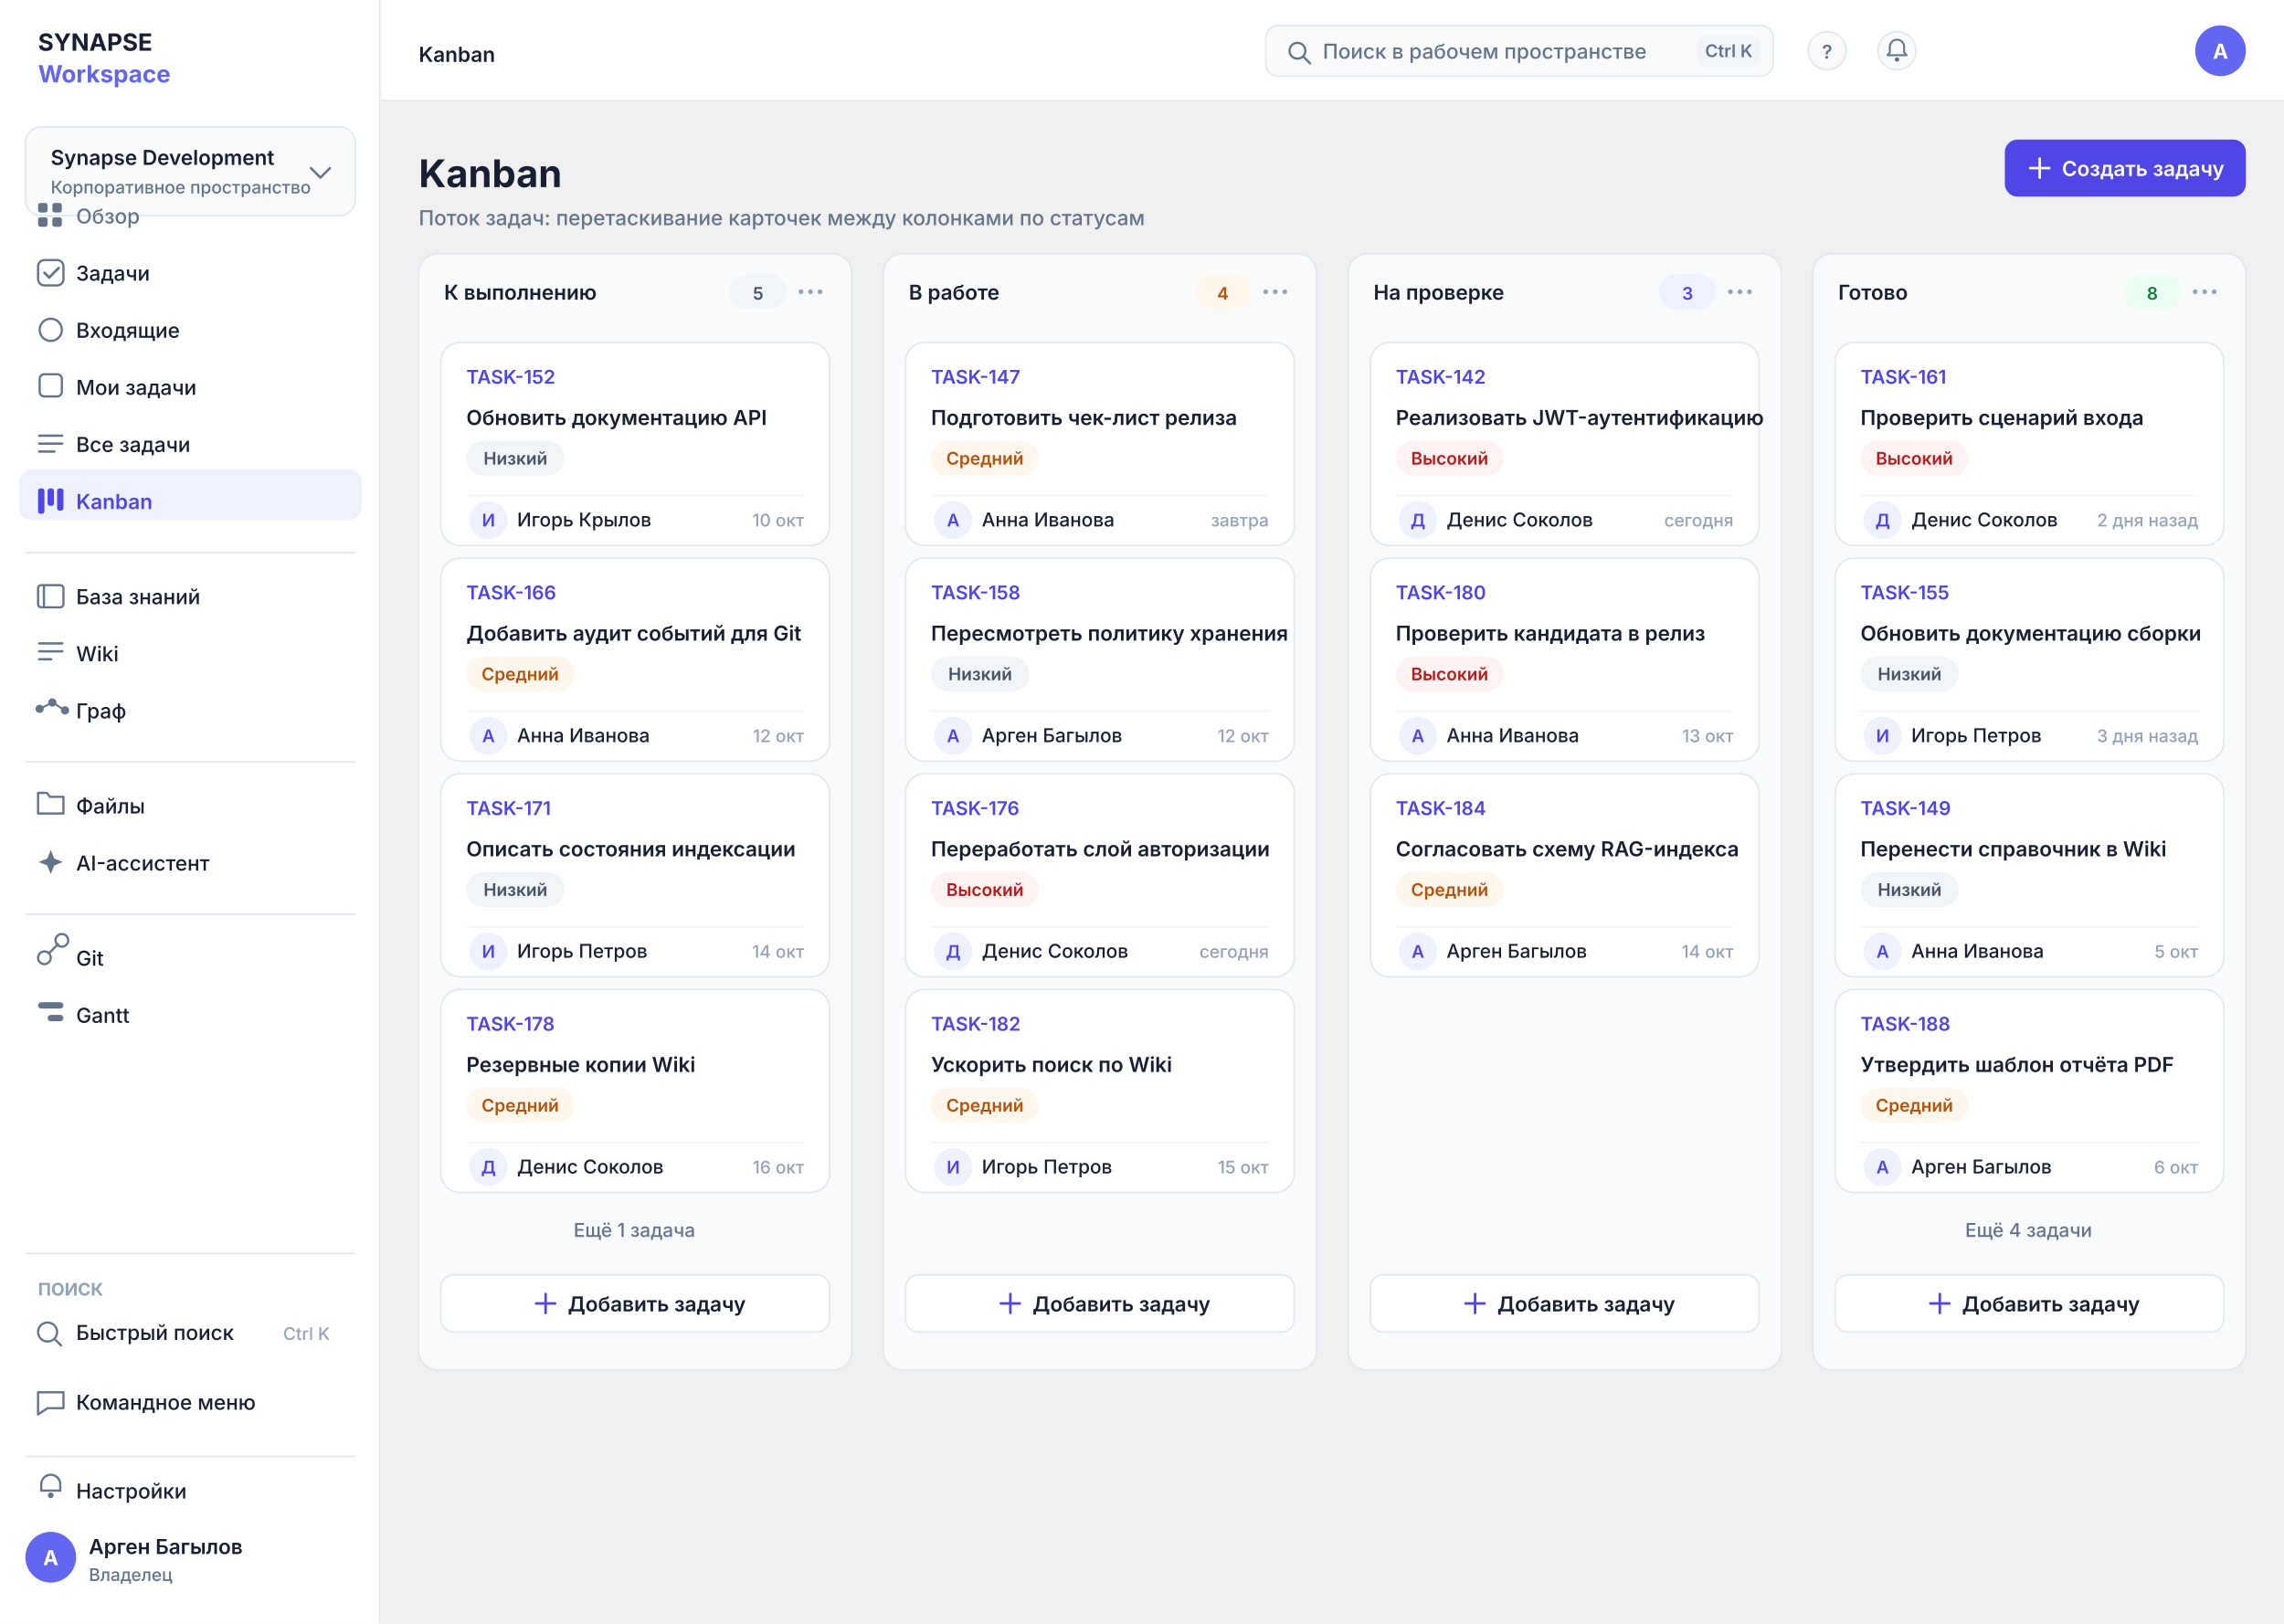
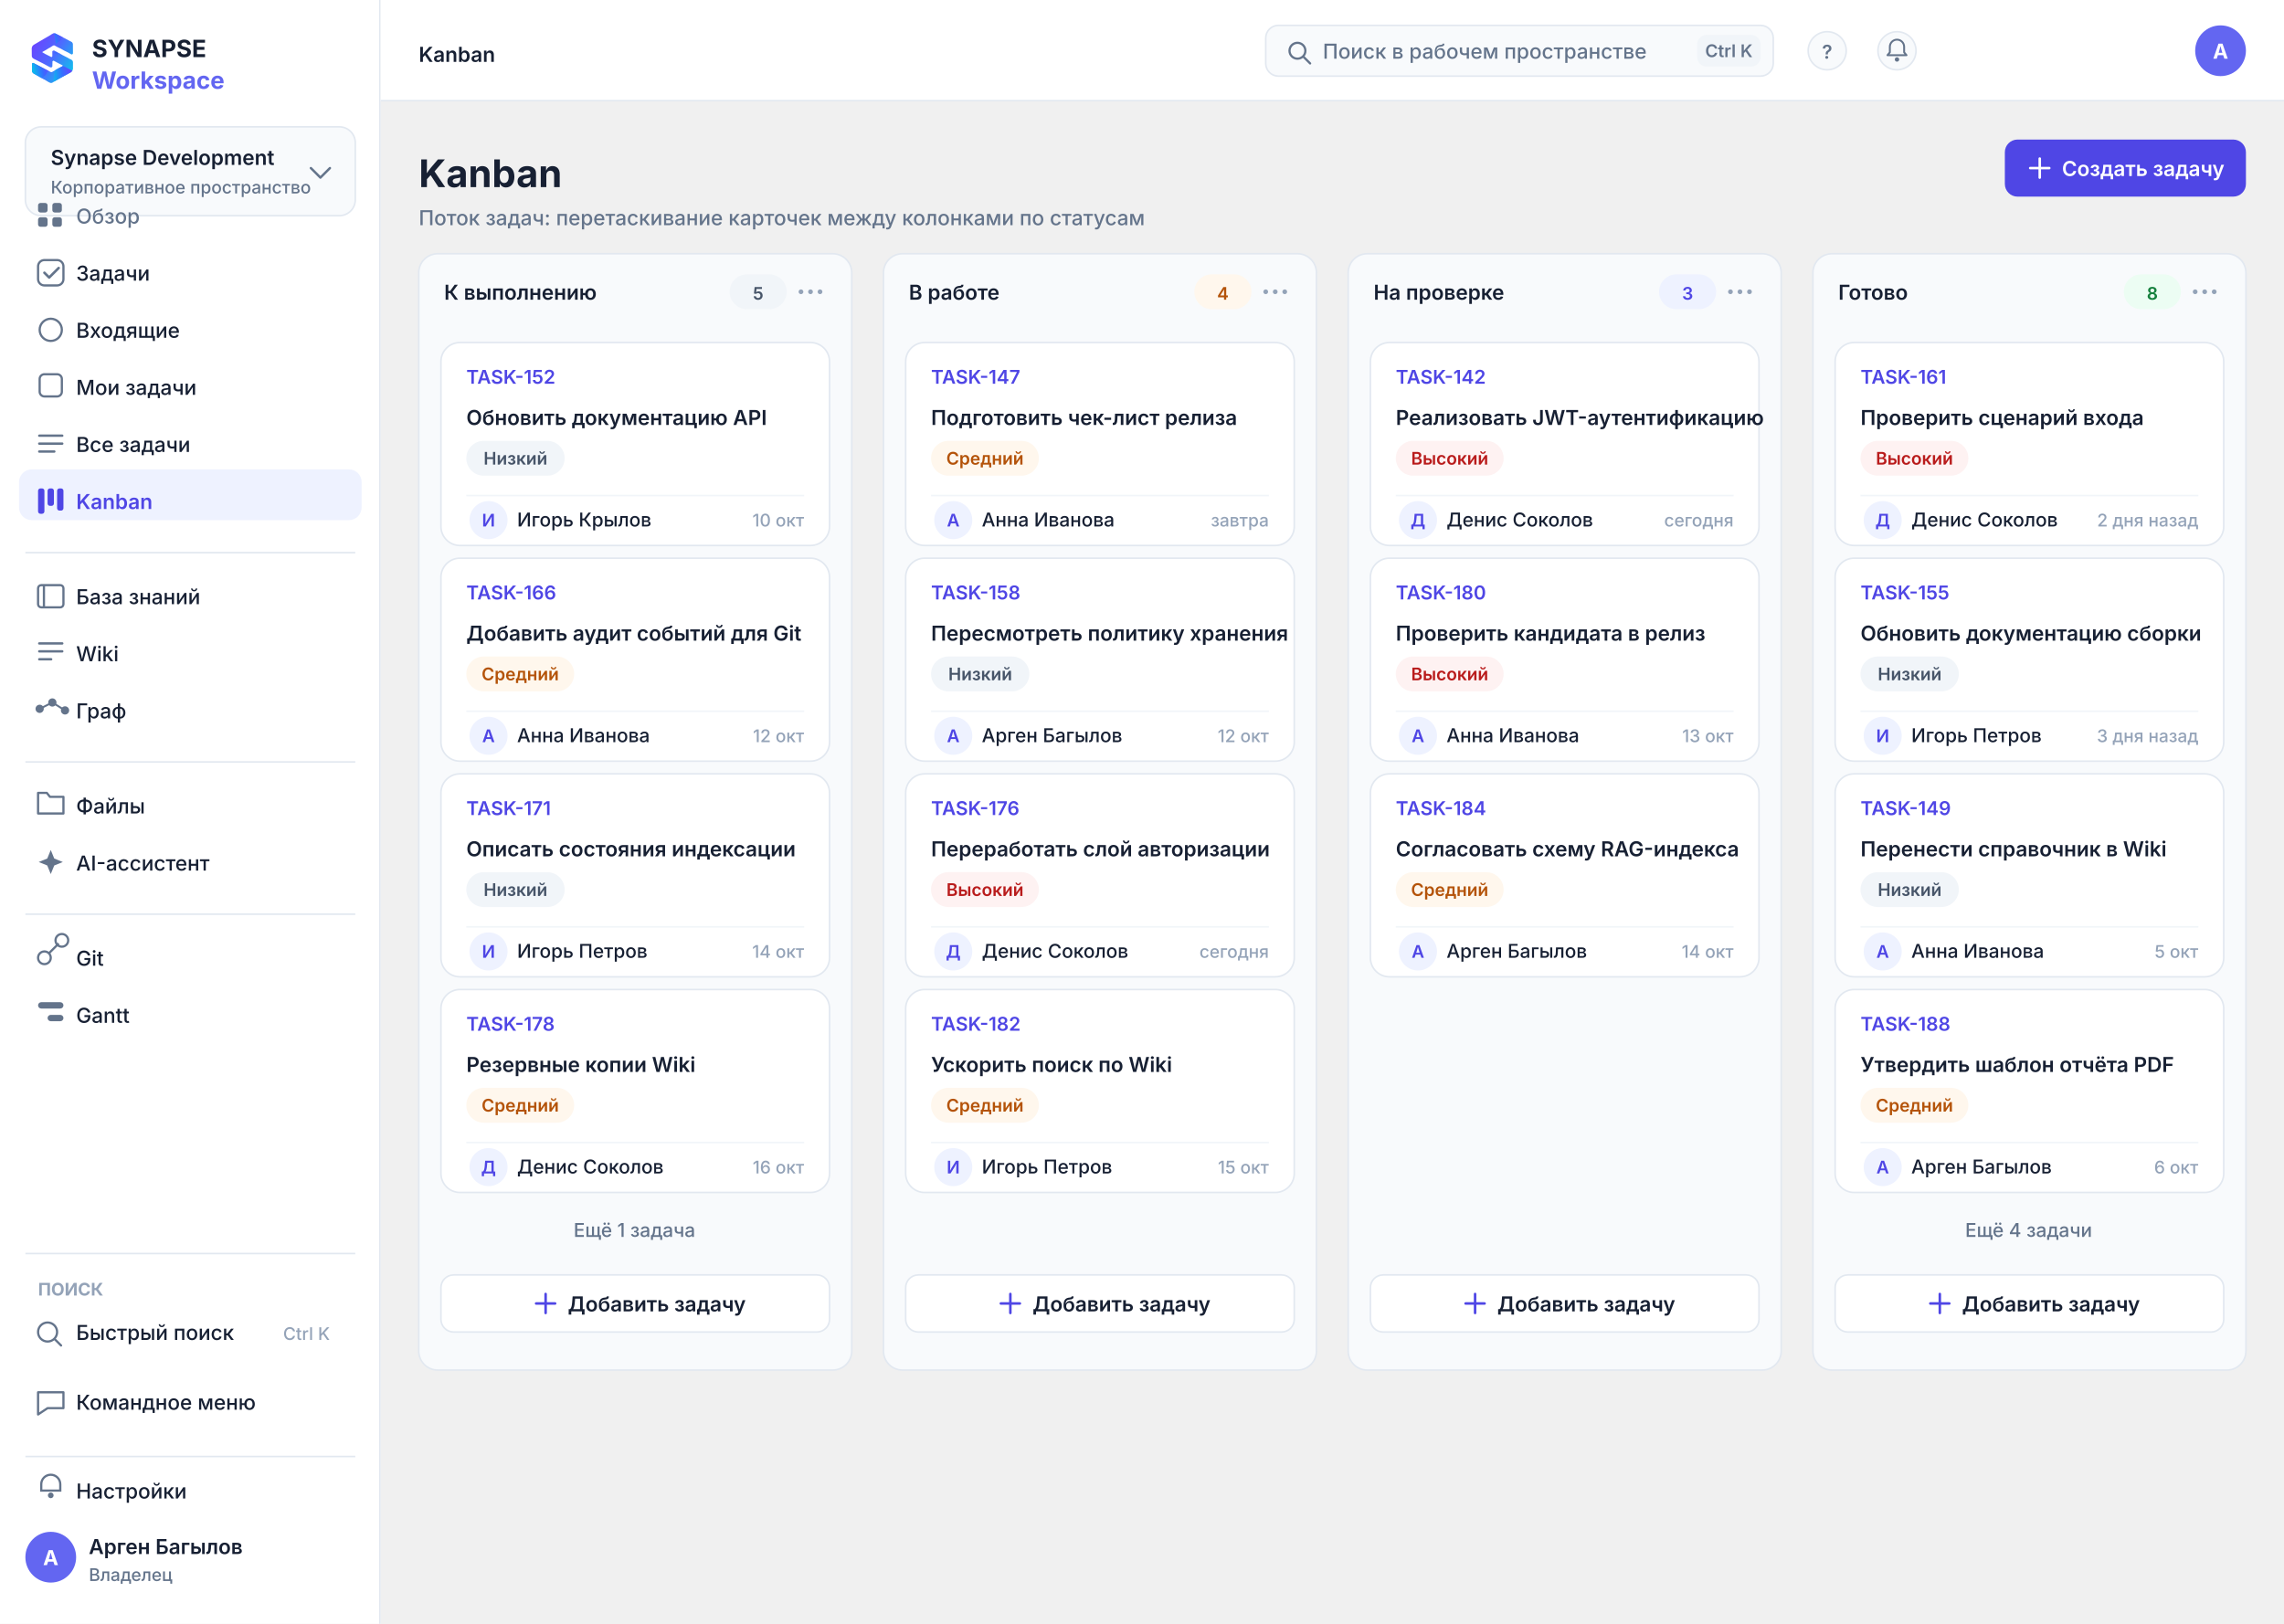
<svg xmlns="http://www.w3.org/2000/svg" width="1440" height="1024" viewBox="0 0 1440 1024" font-family="Inter, Arial, sans-serif">
+   <defs>
+     <linearGradient id="logoGrad" x1="0.000" y1="0.000" x2="1.106" y2="0.864">
+       <stop offset="0" stop-color="#713BFF" />
+       <stop offset="0.48" stop-color="#4E69FF" />
+       <stop offset="1" stop-color="#00D7E8" />
+     </linearGradient>
+     <linearGradient id="logoGrad2" x1="-0.157" y1="0.025" x2="0.975" y2="-0.157">
+       <stop offset="0" stop-color="#00CFE8" />
+       <stop offset="0.52" stop-color="#356EFF" />
+       <stop offset="1" stop-color="#7A35FF" />
+     </linearGradient>
+   </defs>
  <g id="sidebar">
    <rect id="sidebar-bg" x="0" y="0" width="240" height="1024" fill="#FFFFFF" />
    <rect id="sidebar-border" x="239" y="0" width="1" height="1024" fill="#E2E8F0" />
-     <text id="brand-line1" x="24" y="32" font-size="15" font-weight="700" fill="#172033">SYNAPSE</text>
-     <text id="brand-line2" x="24" y="52" font-size="15" font-weight="700" fill="#6366F1">Workspace</text>
+     <g id="brand-mark" transform="translate(20 21) scale(0.1912)">
+       <g id="logo-mark" transform="translate(-2.75 -1.75)">
+         <g id="logo-body" fill="url(#logoGrad)">
+           <path id="logo-body-1" d="M75.75 1.75 L79.75 2.00 L84.25 4.00 L87.00 5.75 L105.50 15.00 L106.25 15.75 L121.00 23.00 L129.25 27.75 L130.50 28.00 L135.75 31.25 L137.50 34.00 L138.50 36.75 L138.75 68.00 L138.00 69.75 L135.75 71.50 L134.25 71.50 L132.50 70.75 L122.50 65.00 L109.75 58.75 L97.75 52.00 L90.50 48.75 L77.75 41.75 L76.50 41.50 L74.50 41.75 L72.00 43.00 L61.50 49.75 L60.00 50.25 L49.50 56.75 L38.25 63.00 L37.50 64.25 L46.75 69.75 L66.50 79.75 L68.25 80.00 L69.75 79.25 L70.75 77.25 L70.75 62.00 L71.75 60.25 L73.25 59.00 L76.50 58.75 L85.25 63.75 L94.25 68.00 L104.25 73.75 L120.75 82.00 L127.00 85.75 L134.00 89.00 L136.75 91.50 L138.00 93.75 L138.75 96.50 L138.75 119.00 L136.75 125.00 L135.00 127.50 L131.50 130.50 L81.50 158.00 L71.00 164.50 L68.25 165.50 L64.50 165.50 L58.50 162.75 L45.75 155.00 L41.00 152.75 L32.00 147.25 L9.00 134.50 L5.75 131.50 L4.00 128.00 L3.75 126.00 L4.00 101.25 L6.00 99.50 L8.00 99.50 L66.00 130.00 L69.25 129.75 L91.25 117.00 L103.50 110.75 L105.00 109.75 L105.75 108.50 L104.25 107.25 L77.00 93.00 L74.75 92.00 L73.75 92.00 L71.00 94.25 L70.75 111.25 L68.50 114.00 L65.00 114.25 L61.25 112.75 L41.50 102.00 L9.50 85.75 L6.25 83.50 L5.00 82.00 L4.00 80.50 L3.00 77.50 L2.75 50.75 L4.00 46.25 L5.00 44.25 L6.00 42.75 L9.00 40.00 L34.50 25.00 L37.25 23.75 L39.50 22.00 L61.00 9.75 L68.00 5.25 L74.00 2.00 L75.75 1.75 Z" />
+         </g>
+         <g id="logo-fold" fill="url(#logoGrad2)">
+           <path id="logo-fold-1" d="M73.50 91.75 L75.75 92.00 L82.50 95.75 L83.75 95.75 L88.50 98.75 L91.25 99.75 L96.00 102.75 L104.50 107.00 L106.00 108.25 L106.00 109.25 L106.75 110.25 L112.00 112.00 L125.00 119.25 L130.50 121.75 L132.50 123.50 L134.25 124.25 L135.25 126.00 L137.25 123.50 L138.75 118.25 L138.75 96.50 L138.75 119.00 L136.75 125.00 L135.00 127.50 L131.50 130.50 L95.75 150.00 L77.25 160.75 L76.75 161.00 L77.00 159.75 L75.50 160.50 L75.25 160.00 L76.25 158.75 L75.75 158.25 L76.25 157.50 L75.75 157.00 L76.25 156.25 L75.75 155.75 L76.25 155.00 L75.75 154.25 L76.75 153.00 L76.25 152.50 L76.75 151.75 L76.25 151.25 L76.75 150.50 L76.25 149.75 L76.75 149.25 L76.25 147.00 L77.25 146.00 L76.75 145.25 L77.25 144.75 L76.75 144.00 L77.25 143.50 L76.75 142.75 L77.25 142.00 L76.75 141.50 L77.75 140.25 L77.25 139.50 L77.75 139.00 L77.25 138.25 L77.75 137.75 L77.25 137.00 L77.75 136.50 L77.25 134.25 L78.25 133.25 L77.75 132.50 L78.25 132.00 L78.00 128.25 L80.25 127.00 L81.00 126.00 L80.25 125.25 L79.25 125.25 L81.00 123.50 L80.00 123.50 L91.25 117.00 L103.50 110.75 L105.00 109.75 L105.75 108.50 L104.25 107.25 L77.00 93.00 L73.75 92.00 L71.00 94.25 L70.75 111.25 L68.50 114.00 L64.00 114.00 L68.00 114.00 L70.00 112.25 L70.75 110.75 L70.75 94.50 L71.50 93.25 L73.50 91.75 Z" />
+           <path id="logo-fold-2" d="M6.75 99.25 L11.00 101.00 L66.00 130.00 L69.25 129.75 L66.25 130.50 L57.25 126.00 L57.25 127.00 L59.50 128.75 L59.00 129.00 L55.50 127.75 L53.25 128.75 L53.00 130.75 L52.50 130.75 L52.00 132.25 L52.00 133.75 L48.50 139.75 L38.75 147.00 L38.00 147.75 L38.50 149.25 L37.75 149.75 L35.75 148.75 L35.25 149.25 L9.00 134.50 L5.25 130.75 L4.00 128.00 L3.75 126.00 L3.75 102.00 L5.50 99.75 L6.75 99.25 Z" />
+           <path id="logo-fold-3" d="M75.75 1.75 L79.75 2.00 L84.25 4.00 L117.75 21.50 L101.75 14.00 L102.00 15.00 L103.00 15.25 L103.00 15.75 L100.25 16.00 L99.50 17.00 L100.00 18.25 L99.50 19.00 L100.50 21.25 L101.75 21.25 L102.00 20.00 L102.75 21.50 L99.00 23.75 L97.00 26.00 L90.00 30.75 L84.75 35.50 L82.75 36.50 L83.00 34.75 L82.00 33.50 L82.50 33.00 L82.00 32.25 L82.50 31.50 L81.50 30.25 L82.00 29.75 L81.00 28.50 L81.50 27.75 L81.00 27.00 L81.50 26.50 L80.50 25.25 L81.00 24.50 L80.50 23.75 L81.00 23.25 L80.00 22.00 L80.50 21.25 L80.00 20.50 L80.50 20.00 L79.50 19.00 L79.75 16.50 L79.00 15.75 L79.25 13.50 L78.50 12.50 L78.75 11.50 L78.00 10.75 L78.25 8.25 L77.25 7.25 L77.75 6.75 L77.25 6.00 L77.75 5.25 L76.75 4.00 L77.50 2.50 L75.25 2.25 L72.50 3.00 L50.50 15.75 L71.50 3.25 L74.00 2.00 L75.75 1.75 Z" />
+           <path id="logo-fold-4" d="M74.00 58.75 L77.25 59.00 L85.25 63.75 L94.25 68.00 L96.75 69.75 L119.50 81.50 L87.25 65.25 L86.25 65.75 L87.50 66.50 L87.50 67.50 L87.00 67.75 L87.00 70.75 L87.50 71.75 L87.00 72.00 L87.00 73.75 L87.00 72.00 L86.50 72.00 L86.50 73.75 L86.00 74.25 L85.25 73.25 L85.75 72.50 L83.50 69.00 L80.75 68.50 L80.75 68.00 L78.75 68.00 L77.00 66.00 L78.75 62.50 L80.00 62.50 L80.75 63.25 L81.50 63.25 L82.00 62.50 L76.00 59.00 L73.75 59.25 L72.50 60.00 L71.00 62.75 L70.75 78.50 L69.25 80.00 L66.25 80.00 L44.00 68.50 L37.50 64.75 L37.25 63.75 L38.00 63.25 L37.50 63.75 L38.00 64.75 L46.75 69.75 L66.50 79.75 L68.25 80.00 L69.75 79.25 L70.75 77.25 L70.75 62.00 L71.75 60.25 L74.00 58.75 Z" />
+         </g>
+       </g>
+     </g>
+     <text id="brand-line1" x="58" y="36" font-size="15" font-weight="700" fill="#172033">SYNAPSE</text>
+     <text id="brand-line2" x="58" y="56" font-size="15" font-weight="700" fill="#6366F1">Workspace</text>
    <g id="workspace-switcher">
      <rect x="16" y="80" width="208" height="56" rx="10" fill="#F8FAFC" stroke="#E2E8F0" />
      <text x="32" y="104" font-size="13" font-weight="600" fill="#172033">Synapse Development</text>
      <text x="32" y="122" font-size="11" font-weight="500" fill="#64748B">Корпоративное пространство</text>
      <path d="M196 106l6 6 6-6" fill="none" stroke="#64748B" stroke-width="1.5" stroke-linecap="round" stroke-linejoin="round" />
    </g>
    <g id="nav-primary">
      <rect x="24" y="128" width="6" height="6" rx="1.5" fill="#64748B" />
      <rect x="33" y="128" width="6" height="6" rx="1.5" fill="#64748B" />
      <rect x="24" y="137" width="6" height="6" rx="1.5" fill="#64748B" />
      <rect x="33" y="137" width="6" height="6" rx="1.5" fill="#64748B" />
      <text x="48" y="141" font-size="13" font-weight="500" fill="#64748B">Обзор</text>
      <rect id="nav-tasks" x="24" y="164" width="16" height="16" rx="4" fill="none" stroke="#64748B" stroke-width="1.4" />
      <path d="M28 172l3 3 6-6" fill="none" stroke="#64748B" stroke-width="1.6" stroke-linecap="round" stroke-linejoin="round" />
      <text x="48" y="177" font-size="13" font-weight="500" fill="#172033">Задачи</text>
      <circle cx="32" cy="208" r="7" fill="none" stroke="#64748B" stroke-width="1.4" />
      <text x="48" y="213" font-size="13" font-weight="500" fill="#172033">Входящие</text>
      <rect x="25" y="236" width="14" height="14" rx="3" fill="none" stroke="#64748B" stroke-width="1.4" />
      <text x="48" y="249" font-size="13" font-weight="500" fill="#172033">Мои задачи</text>
      <rect x="24" y="274" width="16" height="1.5" rx="0.75" fill="#64748B" />
      <rect x="24" y="279" width="16" height="1.5" rx="0.75" fill="#64748B" />
      <rect x="24" y="284" width="11" height="1.5" rx="0.75" fill="#64748B" />
      <text x="48" y="285" font-size="13" font-weight="500" fill="#172033">Все задачи</text>
      <rect id="nav-kanban" x="12" y="296" width="216" height="32" rx="8" fill="#EEF2FF" />
      <rect x="24" y="308" width="4" height="16" rx="1.5" fill="#4F46E5" />
      <rect x="30" y="308" width="4" height="11" rx="1.5" fill="#4F46E5" />
      <rect x="36" y="308" width="4" height="14" rx="1.5" fill="#4F46E5" />
      <text x="48" y="321" font-size="13" font-weight="600" fill="#4F46E5">Kanban</text>
    </g>
    <rect id="divider-1" x="16" y="348" width="208" height="1" fill="#E2E8F0" />
    <g id="nav-knowledge">
      <rect x="24" y="369" width="16" height="14" rx="2" fill="none" stroke="#64748B" stroke-width="1.4" />
      <rect x="27" y="369" width="1.4" height="14" fill="#64748B" />
      <text x="48" y="381" font-size="13" font-weight="500" fill="#172033">База знаний</text>
      <rect x="24" y="405" width="16" height="1.5" rx="0.75" fill="#64748B" />
      <rect x="24" y="410" width="16" height="1.5" rx="0.75" fill="#64748B" />
      <rect x="24" y="415" width="9" height="1.5" rx="0.75" fill="#64748B" />
      <text x="48" y="417" font-size="13" font-weight="500" fill="#172033">Wiki</text>
      <path d="M25 447l8-4 8 5" fill="none" stroke="#64748B" stroke-width="1.2" />
      <circle cx="25" cy="447" r="2.6" fill="#64748B" />
      <circle cx="33" cy="443" r="2.6" fill="#64748B" />
      <circle cx="41" cy="448" r="2.6" fill="#64748B" />
      <text x="48" y="453" font-size="13" font-weight="500" fill="#172033">Граф</text>
    </g>
    <rect id="divider-2" x="16" y="480" width="208" height="1" fill="#E2E8F0" />
    <g id="nav-workspace">
      <path d="M24 500h5.5l2 2.5h8.5v10.5H24z" fill="none" stroke="#64748B" stroke-width="1.4" stroke-linejoin="round" />
      <text x="48" y="513" font-size="13" font-weight="500" fill="#172033">Файлы</text>
      <path d="M32 536l2.2 5.4 5.4 2.2-5.4 2.2-2.2 5.4-2.2-5.4-5.4-2.2 5.4-2.2z" fill="#64748B" />
      <text x="48" y="549" font-size="13" font-weight="500" fill="#172033">AI-ассистент</text>
    </g>
    <rect id="divider-3" x="16" y="576" width="208" height="1" fill="#E2E8F0" />
    <g id="nav-modules">
      <circle cx="28" cy="604" r="4" fill="none" stroke="#64748B" stroke-width="1.4" />
      <path d="M31 601l6-6" fill="none" stroke="#64748B" stroke-width="1.4" />
      <circle cx="39" cy="593" r="4" fill="none" stroke="#64748B" stroke-width="1.4" />
      <text x="48" y="609" font-size="13" font-weight="500" fill="#172033">Git</text>
      <rect x="24" y="632" width="16" height="4" rx="2" fill="#64748B" />
      <rect x="30" y="640" width="10" height="4" rx="2" fill="#64748B" />
      <text x="48" y="645" font-size="13" font-weight="500" fill="#172033">Gantt</text>
    </g>
    <rect id="divider-4" x="16" y="790" width="208" height="1" fill="#E2E8F0" />
    <text id="nav-search-label" x="24" y="817" font-size="11" font-weight="700" fill="#94A3B8">ПОИСК</text>
    <circle cx="30" cy="840" r="6" fill="none" stroke="#64748B" stroke-width="1.4" />
    <path d="M34.5 844.5l4 4" fill="none" stroke="#64748B" stroke-width="1.4" stroke-linecap="round" />
    <text x="48" y="845" font-size="13" font-weight="500" fill="#172033">Быстрый поиск</text>
    <text x="208" y="845" font-size="11" font-weight="500" fill="#94A3B8" text-anchor="end">Ctrl K</text>
    <path d="M24 878h16v10H30l-6 4z" fill="none" stroke="#64748B" stroke-width="1.4" stroke-linejoin="round" />
    <text x="48" y="889" font-size="13" font-weight="500" fill="#172033">Командное меню</text>
    <rect id="divider-5" x="16" y="918" width="208" height="1" fill="#E2E8F0" />
    <path d="M32 930a6 6 0 0 1 6 6v4h-12v-4a6 6 0 0 1 6-6z" fill="none" stroke="#64748B" stroke-width="1.4" />
    <circle cx="32" cy="943" r="1.8" fill="#64748B" />
    <text x="48" y="945" font-size="13" font-weight="500" fill="#172033">Настройки</text>
    <g id="sidebar-user">
      <circle cx="32" cy="982" r="16" fill="#6366F1" />
      <text x="32" y="987" font-size="13" font-weight="700" fill="#FFFFFF" text-anchor="middle">А</text>
      <text x="56" y="980" font-size="13" font-weight="600" fill="#172033">Арген Багылов</text>
      <text x="56" y="997" font-size="11" font-weight="500" fill="#64748B">Владелец</text>
    </g>
  </g>
  <g id="topbar">
    <rect id="topbar-bg" x="240" y="0" width="1200" height="64" fill="#FFFFFF" />
    <rect id="topbar-border" x="240" y="63" width="1200" height="1" fill="#E2E8F0" />
    <text id="topbar-title" x="264" y="39" font-size="13" font-weight="600" fill="#172033">Kanban</text>
    <g id="topbar-search">
      <rect x="798" y="16" width="320" height="32" rx="8" fill="#F8FAFC" stroke="#E2E8F0" />
      <circle cx="818" cy="32" r="5" fill="none" stroke="#64748B" stroke-width="1.4" />
      <path d="M822 36l4 4" fill="none" stroke="#64748B" stroke-width="1.4" stroke-linecap="round" />
      <text x="834" y="37" font-size="13" font-weight="500" fill="#64748B">Поиск в рабочем пространстве</text>
      <rect x="1070" y="22" width="40" height="20" rx="6" fill="#F1F5F9" />
      <text x="1090" y="36" font-size="11" font-weight="600" fill="#64748B" text-anchor="middle">Ctrl K</text>
    </g>
    <g id="topbar-help">
      <circle cx="1152" cy="32" r="12" fill="#F8FAFC" stroke="#E2E8F0" />
      <text x="1152" y="37" font-size="12" font-weight="600" fill="#64748B" text-anchor="middle">?</text>
    </g>
    <g id="topbar-notifications">
      <circle cx="1196" cy="32" r="12" fill="#F8FAFC" stroke="#E2E8F0" />
      <path d="M1196 25a4.5 4.5 0 0 0-4.5 4.5v3.5l-1.5 1.8h12l-1.5-1.8v-3.5a4.5 4.5 0 0 0-4.5-4.5z" fill="none" stroke="#64748B" stroke-width="1.2" stroke-linejoin="round" />
      <circle cx="1196" cy="37.5" r="1.4" fill="#64748B" />
    </g>
    <g id="topbar-user">
      <circle cx="1400" cy="32" r="16" fill="#6366F1" />
      <text x="1400" y="37" font-size="13" font-weight="700" fill="#FFFFFF" text-anchor="middle">А</text>
    </g>
  </g>
  <g id="content">
    <text id="page-title" x="264" y="118" font-size="24" font-weight="700" fill="#172033">Kanban</text>
    <text id="page-subtitle" x="264" y="142" font-size="13" font-weight="500" fill="#64748B">Поток задач: перетаскивание карточек между колонками по статусам</text>
    <g id="btn-create-task">
      <rect x="1264" y="88" width="152" height="36" rx="8" fill="#4F46E5" />
      <path d="M1280 106h12M1286 100v12" fill="none" stroke="#FFFFFF" stroke-width="1.6" stroke-linecap="round" />
      <text x="1300" y="111" font-size="13" font-weight="600" fill="#FFFFFF">Создать задачу</text>
    </g>
    <g id="col-backlog">
      <rect id="col-backlog-bg" x="264" y="160" width="273" height="704" rx="12" fill="#F8FAFC" stroke="#E2E8F0" />
      <text x="280" y="189" font-size="13" font-weight="600" fill="#172033">К выполнению</text>
      <rect x="460" y="173" width="36" height="22" rx="11" fill="#F1F5F9" />
      <text x="478" y="189" font-size="11" font-weight="600" fill="#475569" text-anchor="middle">5</text>
      <circle cx="505" cy="184" r="1.5" fill="#94A3B8" />
      <circle cx="511" cy="184" r="1.5" fill="#94A3B8" />
      <circle cx="517" cy="184" r="1.5" fill="#94A3B8" />
      <rect id="card-152" x="278" y="216" width="245" height="128" rx="12" fill="#FFFFFF" stroke="#E2E8F0" />
      <text x="294" y="242" font-size="12" font-weight="600" fill="#4F46E5">TASK-152</text>
      <text x="294" y="268" font-size="13" font-weight="600" fill="#172033">Обновить документацию API</text>
      <rect x="294" y="278" width="62" height="22" rx="11" fill="#F1F5F9" />
      <text x="325" y="293" font-size="11" font-weight="600" fill="#475569" text-anchor="middle">Низкий</text>
      <rect x="294" y="312" width="213" height="1" fill="#F1F5F9" />
      <circle cx="308" cy="328" r="12" fill="#EEF2FF" />
      <text x="308" y="332" font-size="11" font-weight="600" fill="#4F46E5" text-anchor="middle">И</text>
      <text x="326" y="332" font-size="12" font-weight="500" fill="#172033">Игорь Крылов</text>
      <text x="507" y="332" font-size="11" font-weight="500" fill="#94A3B8" text-anchor="end">10 окт</text>
      <rect id="card-166" x="278" y="352" width="245" height="128" rx="12" fill="#FFFFFF" stroke="#E2E8F0" />
      <text x="294" y="378" font-size="12" font-weight="600" fill="#4F46E5">TASK-166</text>
      <text x="294" y="404" font-size="13" font-weight="600" fill="#172033">Добавить аудит событий для Git</text>
      <rect x="294" y="414" width="68" height="22" rx="11" fill="#FFF7ED" />
      <text x="328" y="429" font-size="11" font-weight="600" fill="#B45309" text-anchor="middle">Средний</text>
      <rect x="294" y="448" width="213" height="1" fill="#F1F5F9" />
      <circle cx="308" cy="464" r="12" fill="#EEF2FF" />
      <text x="308" y="468" font-size="11" font-weight="600" fill="#4F46E5" text-anchor="middle">А</text>
      <text x="326" y="468" font-size="12" font-weight="500" fill="#172033">Анна Иванова</text>
      <text x="507" y="468" font-size="11" font-weight="500" fill="#94A3B8" text-anchor="end">12 окт</text>
      <rect id="card-171" x="278" y="488" width="245" height="128" rx="12" fill="#FFFFFF" stroke="#E2E8F0" />
      <text x="294" y="514" font-size="12" font-weight="600" fill="#4F46E5">TASK-171</text>
      <text x="294" y="540" font-size="13" font-weight="600" fill="#172033">Описать состояния индексации</text>
      <rect x="294" y="550" width="62" height="22" rx="11" fill="#F1F5F9" />
      <text x="325" y="565" font-size="11" font-weight="600" fill="#475569" text-anchor="middle">Низкий</text>
      <rect x="294" y="584" width="213" height="1" fill="#F1F5F9" />
      <circle cx="308" cy="600" r="12" fill="#EEF2FF" />
      <text x="308" y="604" font-size="11" font-weight="600" fill="#4F46E5" text-anchor="middle">И</text>
      <text x="326" y="604" font-size="12" font-weight="500" fill="#172033">Игорь Петров</text>
      <text x="507" y="604" font-size="11" font-weight="500" fill="#94A3B8" text-anchor="end">14 окт</text>
      <rect id="card-178" x="278" y="624" width="245" height="128" rx="12" fill="#FFFFFF" stroke="#E2E8F0" />
      <text x="294" y="650" font-size="12" font-weight="600" fill="#4F46E5">TASK-178</text>
      <text x="294" y="676" font-size="13" font-weight="600" fill="#172033">Резервные копии Wiki</text>
      <rect x="294" y="686" width="68" height="22" rx="11" fill="#FFF7ED" />
      <text x="328" y="701" font-size="11" font-weight="600" fill="#B45309" text-anchor="middle">Средний</text>
      <rect x="294" y="720" width="213" height="1" fill="#F1F5F9" />
      <circle cx="308" cy="736" r="12" fill="#EEF2FF" />
      <text x="308" y="740" font-size="11" font-weight="600" fill="#4F46E5" text-anchor="middle">Д</text>
      <text x="326" y="740" font-size="12" font-weight="500" fill="#172033">Денис Соколов</text>
      <text x="507" y="740" font-size="11" font-weight="500" fill="#94A3B8" text-anchor="end">16 окт</text>
      <text x="400" y="780" font-size="12" font-weight="500" fill="#64748B" text-anchor="middle">Ещё 1 задача</text>
      <rect x="278" y="804" width="245" height="36" rx="8" fill="#FFFFFF" stroke="#E2E8F0" />
      <path d="M338 822h12M344 816v12" fill="none" stroke="#4F46E5" stroke-width="1.6" stroke-linecap="round" />
      <text x="358" y="827" font-size="13" font-weight="600" fill="#172033">Добавить задачу</text>
    </g>
    <g id="col-progress">
      <rect id="col-progress-bg" x="557" y="160" width="273" height="704" rx="12" fill="#F8FAFC" stroke="#E2E8F0" />
      <text x="573" y="189" font-size="13" font-weight="600" fill="#172033">В работе</text>
      <rect x="753" y="173" width="36" height="22" rx="11" fill="#FFF7ED" />
      <text x="771" y="189" font-size="11" font-weight="600" fill="#B45309" text-anchor="middle">4</text>
      <circle cx="798" cy="184" r="1.5" fill="#94A3B8" />
      <circle cx="804" cy="184" r="1.5" fill="#94A3B8" />
      <circle cx="810" cy="184" r="1.5" fill="#94A3B8" />
      <rect id="card-147" x="571" y="216" width="245" height="128" rx="12" fill="#FFFFFF" stroke="#E2E8F0" />
      <text x="587" y="242" font-size="12" font-weight="600" fill="#4F46E5">TASK-147</text>
      <text x="587" y="268" font-size="13" font-weight="600" fill="#172033">Подготовить чек-лист релиза</text>
      <rect x="587" y="278" width="68" height="22" rx="11" fill="#FFF7ED" />
      <text x="621" y="293" font-size="11" font-weight="600" fill="#B45309" text-anchor="middle">Средний</text>
      <rect x="587" y="312" width="213" height="1" fill="#F1F5F9" />
      <circle cx="601" cy="328" r="12" fill="#EEF2FF" />
      <text x="601" y="332" font-size="11" font-weight="600" fill="#4F46E5" text-anchor="middle">А</text>
      <text x="619" y="332" font-size="12" font-weight="500" fill="#172033">Анна Иванова</text>
      <text x="800" y="332" font-size="11" font-weight="500" fill="#94A3B8" text-anchor="end">завтра</text>
      <rect id="card-158" x="571" y="352" width="245" height="128" rx="12" fill="#FFFFFF" stroke="#E2E8F0" />
      <text x="587" y="378" font-size="12" font-weight="600" fill="#4F46E5">TASK-158</text>
      <text x="587" y="404" font-size="13" font-weight="600" fill="#172033">Пересмотреть политику хранения</text>
      <rect x="587" y="414" width="62" height="22" rx="11" fill="#F1F5F9" />
      <text x="618" y="429" font-size="11" font-weight="600" fill="#475569" text-anchor="middle">Низкий</text>
      <rect x="587" y="448" width="213" height="1" fill="#F1F5F9" />
      <circle cx="601" cy="464" r="12" fill="#EEF2FF" />
      <text x="601" y="468" font-size="11" font-weight="600" fill="#4F46E5" text-anchor="middle">А</text>
      <text x="619" y="468" font-size="12" font-weight="500" fill="#172033">Арген Багылов</text>
      <text x="800" y="468" font-size="11" font-weight="500" fill="#94A3B8" text-anchor="end">12 окт</text>
      <rect id="card-176" x="571" y="488" width="245" height="128" rx="12" fill="#FFFFFF" stroke="#E2E8F0" />
      <text x="587" y="514" font-size="12" font-weight="600" fill="#4F46E5">TASK-176</text>
      <text x="587" y="540" font-size="13" font-weight="600" fill="#172033">Переработать слой авторизации</text>
      <rect x="587" y="550" width="68" height="22" rx="11" fill="#FEF2F2" />
      <text x="621" y="565" font-size="11" font-weight="600" fill="#B91C1C" text-anchor="middle">Высокий</text>
      <rect x="587" y="584" width="213" height="1" fill="#F1F5F9" />
      <circle cx="601" cy="600" r="12" fill="#EEF2FF" />
      <text x="601" y="604" font-size="11" font-weight="600" fill="#4F46E5" text-anchor="middle">Д</text>
      <text x="619" y="604" font-size="12" font-weight="500" fill="#172033">Денис Соколов</text>
      <text x="800" y="604" font-size="11" font-weight="500" fill="#94A3B8" text-anchor="end">сегодня</text>
      <rect id="card-182" x="571" y="624" width="245" height="128" rx="12" fill="#FFFFFF" stroke="#E2E8F0" />
      <text x="587" y="650" font-size="12" font-weight="600" fill="#4F46E5">TASK-182</text>
      <text x="587" y="676" font-size="13" font-weight="600" fill="#172033">Ускорить поиск по Wiki</text>
      <rect x="587" y="686" width="68" height="22" rx="11" fill="#FFF7ED" />
      <text x="621" y="701" font-size="11" font-weight="600" fill="#B45309" text-anchor="middle">Средний</text>
      <rect x="587" y="720" width="213" height="1" fill="#F1F5F9" />
      <circle cx="601" cy="736" r="12" fill="#EEF2FF" />
      <text x="601" y="740" font-size="11" font-weight="600" fill="#4F46E5" text-anchor="middle">И</text>
      <text x="619" y="740" font-size="12" font-weight="500" fill="#172033">Игорь Петров</text>
      <text x="800" y="740" font-size="11" font-weight="500" fill="#94A3B8" text-anchor="end">15 окт</text>
      <rect x="571" y="804" width="245" height="36" rx="8" fill="#FFFFFF" stroke="#E2E8F0" />
      <path d="M631 822h12M637 816v12" fill="none" stroke="#4F46E5" stroke-width="1.6" stroke-linecap="round" />
      <text x="651" y="827" font-size="13" font-weight="600" fill="#172033">Добавить задачу</text>
    </g>
    <g id="col-review">
      <rect id="col-review-bg" x="850" y="160" width="273" height="704" rx="12" fill="#F8FAFC" stroke="#E2E8F0" />
      <text x="866" y="189" font-size="13" font-weight="600" fill="#172033">На проверке</text>
      <rect x="1046" y="173" width="36" height="22" rx="11" fill="#EEF2FF" />
      <text x="1064" y="189" font-size="11" font-weight="600" fill="#4F46E5" text-anchor="middle">3</text>
      <circle cx="1091" cy="184" r="1.5" fill="#94A3B8" />
      <circle cx="1097" cy="184" r="1.5" fill="#94A3B8" />
      <circle cx="1103" cy="184" r="1.5" fill="#94A3B8" />
      <rect id="card-142" x="864" y="216" width="245" height="128" rx="12" fill="#FFFFFF" stroke="#E2E8F0" />
      <text x="880" y="242" font-size="12" font-weight="600" fill="#4F46E5">TASK-142</text>
      <text x="880" y="268" font-size="13" font-weight="600" fill="#172033">Реализовать JWT-аутентификацию</text>
      <rect x="880" y="278" width="68" height="22" rx="11" fill="#FEF2F2" />
      <text x="914" y="293" font-size="11" font-weight="600" fill="#B91C1C" text-anchor="middle">Высокий</text>
      <rect x="880" y="312" width="213" height="1" fill="#F1F5F9" />
      <circle cx="894" cy="328" r="12" fill="#EEF2FF" />
      <text x="894" y="332" font-size="11" font-weight="600" fill="#4F46E5" text-anchor="middle">Д</text>
      <text x="912" y="332" font-size="12" font-weight="500" fill="#172033">Денис Соколов</text>
      <text x="1093" y="332" font-size="11" font-weight="500" fill="#94A3B8" text-anchor="end">сегодня</text>
      <rect id="card-180" x="864" y="352" width="245" height="128" rx="12" fill="#FFFFFF" stroke="#E2E8F0" />
      <text x="880" y="378" font-size="12" font-weight="600" fill="#4F46E5">TASK-180</text>
      <text x="880" y="404" font-size="13" font-weight="600" fill="#172033">Проверить кандидата в релиз</text>
      <rect x="880" y="414" width="68" height="22" rx="11" fill="#FEF2F2" />
      <text x="914" y="429" font-size="11" font-weight="600" fill="#B91C1C" text-anchor="middle">Высокий</text>
      <rect x="880" y="448" width="213" height="1" fill="#F1F5F9" />
      <circle cx="894" cy="464" r="12" fill="#EEF2FF" />
      <text x="894" y="468" font-size="11" font-weight="600" fill="#4F46E5" text-anchor="middle">А</text>
      <text x="912" y="468" font-size="12" font-weight="500" fill="#172033">Анна Иванова</text>
      <text x="1093" y="468" font-size="11" font-weight="500" fill="#94A3B8" text-anchor="end">13 окт</text>
      <rect id="card-184" x="864" y="488" width="245" height="128" rx="12" fill="#FFFFFF" stroke="#E2E8F0" />
      <text x="880" y="514" font-size="12" font-weight="600" fill="#4F46E5">TASK-184</text>
      <text x="880" y="540" font-size="13" font-weight="600" fill="#172033">Согласовать схему RAG-индекса</text>
      <rect x="880" y="550" width="68" height="22" rx="11" fill="#FFF7ED" />
      <text x="914" y="565" font-size="11" font-weight="600" fill="#B45309" text-anchor="middle">Средний</text>
      <rect x="880" y="584" width="213" height="1" fill="#F1F5F9" />
      <circle cx="894" cy="600" r="12" fill="#EEF2FF" />
      <text x="894" y="604" font-size="11" font-weight="600" fill="#4F46E5" text-anchor="middle">А</text>
      <text x="912" y="604" font-size="12" font-weight="500" fill="#172033">Арген Багылов</text>
      <text x="1093" y="604" font-size="11" font-weight="500" fill="#94A3B8" text-anchor="end">14 окт</text>
      <rect x="864" y="804" width="245" height="36" rx="8" fill="#FFFFFF" stroke="#E2E8F0" />
      <path d="M924 822h12M930 816v12" fill="none" stroke="#4F46E5" stroke-width="1.6" stroke-linecap="round" />
      <text x="944" y="827" font-size="13" font-weight="600" fill="#172033">Добавить задачу</text>
    </g>
    <g id="col-done">
      <rect id="col-done-bg" x="1143" y="160" width="273" height="704" rx="12" fill="#F8FAFC" stroke="#E2E8F0" />
      <text x="1159" y="189" font-size="13" font-weight="600" fill="#172033">Готово</text>
      <rect x="1339" y="173" width="36" height="22" rx="11" fill="#ECFDF3" />
      <text x="1357" y="189" font-size="11" font-weight="600" fill="#15803D" text-anchor="middle">8</text>
      <circle cx="1384" cy="184" r="1.5" fill="#94A3B8" />
      <circle cx="1390" cy="184" r="1.5" fill="#94A3B8" />
      <circle cx="1396" cy="184" r="1.5" fill="#94A3B8" />
      <rect id="card-161" x="1157" y="216" width="245" height="128" rx="12" fill="#FFFFFF" stroke="#E2E8F0" />
      <text x="1173" y="242" font-size="12" font-weight="600" fill="#4F46E5">TASK-161</text>
      <text x="1173" y="268" font-size="13" font-weight="600" fill="#172033">Проверить сценарий входа</text>
      <rect x="1173" y="278" width="68" height="22" rx="11" fill="#FEF2F2" />
      <text x="1207" y="293" font-size="11" font-weight="600" fill="#B91C1C" text-anchor="middle">Высокий</text>
      <rect x="1173" y="312" width="213" height="1" fill="#F1F5F9" />
      <circle cx="1187" cy="328" r="12" fill="#EEF2FF" />
      <text x="1187" y="332" font-size="11" font-weight="600" fill="#4F46E5" text-anchor="middle">Д</text>
      <text x="1205" y="332" font-size="12" font-weight="500" fill="#172033">Денис Соколов</text>
      <text x="1386" y="332" font-size="11" font-weight="500" fill="#94A3B8" text-anchor="end">2 дня назад</text>
      <rect id="card-155" x="1157" y="352" width="245" height="128" rx="12" fill="#FFFFFF" stroke="#E2E8F0" />
      <text x="1173" y="378" font-size="12" font-weight="600" fill="#4F46E5">TASK-155</text>
      <text x="1173" y="404" font-size="13" font-weight="600" fill="#172033">Обновить документацию сборки</text>
      <rect x="1173" y="414" width="62" height="22" rx="11" fill="#F1F5F9" />
      <text x="1204" y="429" font-size="11" font-weight="600" fill="#475569" text-anchor="middle">Низкий</text>
      <rect x="1173" y="448" width="213" height="1" fill="#F1F5F9" />
      <circle cx="1187" cy="464" r="12" fill="#EEF2FF" />
      <text x="1187" y="468" font-size="11" font-weight="600" fill="#4F46E5" text-anchor="middle">И</text>
      <text x="1205" y="468" font-size="12" font-weight="500" fill="#172033">Игорь Петров</text>
      <text x="1386" y="468" font-size="11" font-weight="500" fill="#94A3B8" text-anchor="end">3 дня назад</text>
      <rect id="card-149" x="1157" y="488" width="245" height="128" rx="12" fill="#FFFFFF" stroke="#E2E8F0" />
      <text x="1173" y="514" font-size="12" font-weight="600" fill="#4F46E5">TASK-149</text>
      <text x="1173" y="540" font-size="13" font-weight="600" fill="#172033">Перенести справочник в Wiki</text>
      <rect x="1173" y="550" width="62" height="22" rx="11" fill="#F1F5F9" />
      <text x="1204" y="565" font-size="11" font-weight="600" fill="#475569" text-anchor="middle">Низкий</text>
      <rect x="1173" y="584" width="213" height="1" fill="#F1F5F9" />
      <circle cx="1187" cy="600" r="12" fill="#EEF2FF" />
      <text x="1187" y="604" font-size="11" font-weight="600" fill="#4F46E5" text-anchor="middle">А</text>
      <text x="1205" y="604" font-size="12" font-weight="500" fill="#172033">Анна Иванова</text>
      <text x="1386" y="604" font-size="11" font-weight="500" fill="#94A3B8" text-anchor="end">5 окт</text>
      <rect id="card-188" x="1157" y="624" width="245" height="128" rx="12" fill="#FFFFFF" stroke="#E2E8F0" />
      <text x="1173" y="650" font-size="12" font-weight="600" fill="#4F46E5">TASK-188</text>
      <text x="1173" y="676" font-size="13" font-weight="600" fill="#172033">Утвердить шаблон отчёта PDF</text>
      <rect x="1173" y="686" width="68" height="22" rx="11" fill="#FFF7ED" />
      <text x="1207" y="701" font-size="11" font-weight="600" fill="#B45309" text-anchor="middle">Средний</text>
      <rect x="1173" y="720" width="213" height="1" fill="#F1F5F9" />
      <circle cx="1187" cy="736" r="12" fill="#EEF2FF" />
      <text x="1187" y="740" font-size="11" font-weight="600" fill="#4F46E5" text-anchor="middle">А</text>
      <text x="1205" y="740" font-size="12" font-weight="500" fill="#172033">Арген Багылов</text>
      <text x="1386" y="740" font-size="11" font-weight="500" fill="#94A3B8" text-anchor="end">6 окт</text>
      <text x="1279" y="780" font-size="12" font-weight="500" fill="#64748B" text-anchor="middle">Ещё 4 задачи</text>
      <rect x="1157" y="804" width="245" height="36" rx="8" fill="#FFFFFF" stroke="#E2E8F0" />
      <path d="M1217 822h12M1223 816v12" fill="none" stroke="#4F46E5" stroke-width="1.6" stroke-linecap="round" />
      <text x="1237" y="827" font-size="13" font-weight="600" fill="#172033">Добавить задачу</text>
    </g>
  </g>
</svg>
